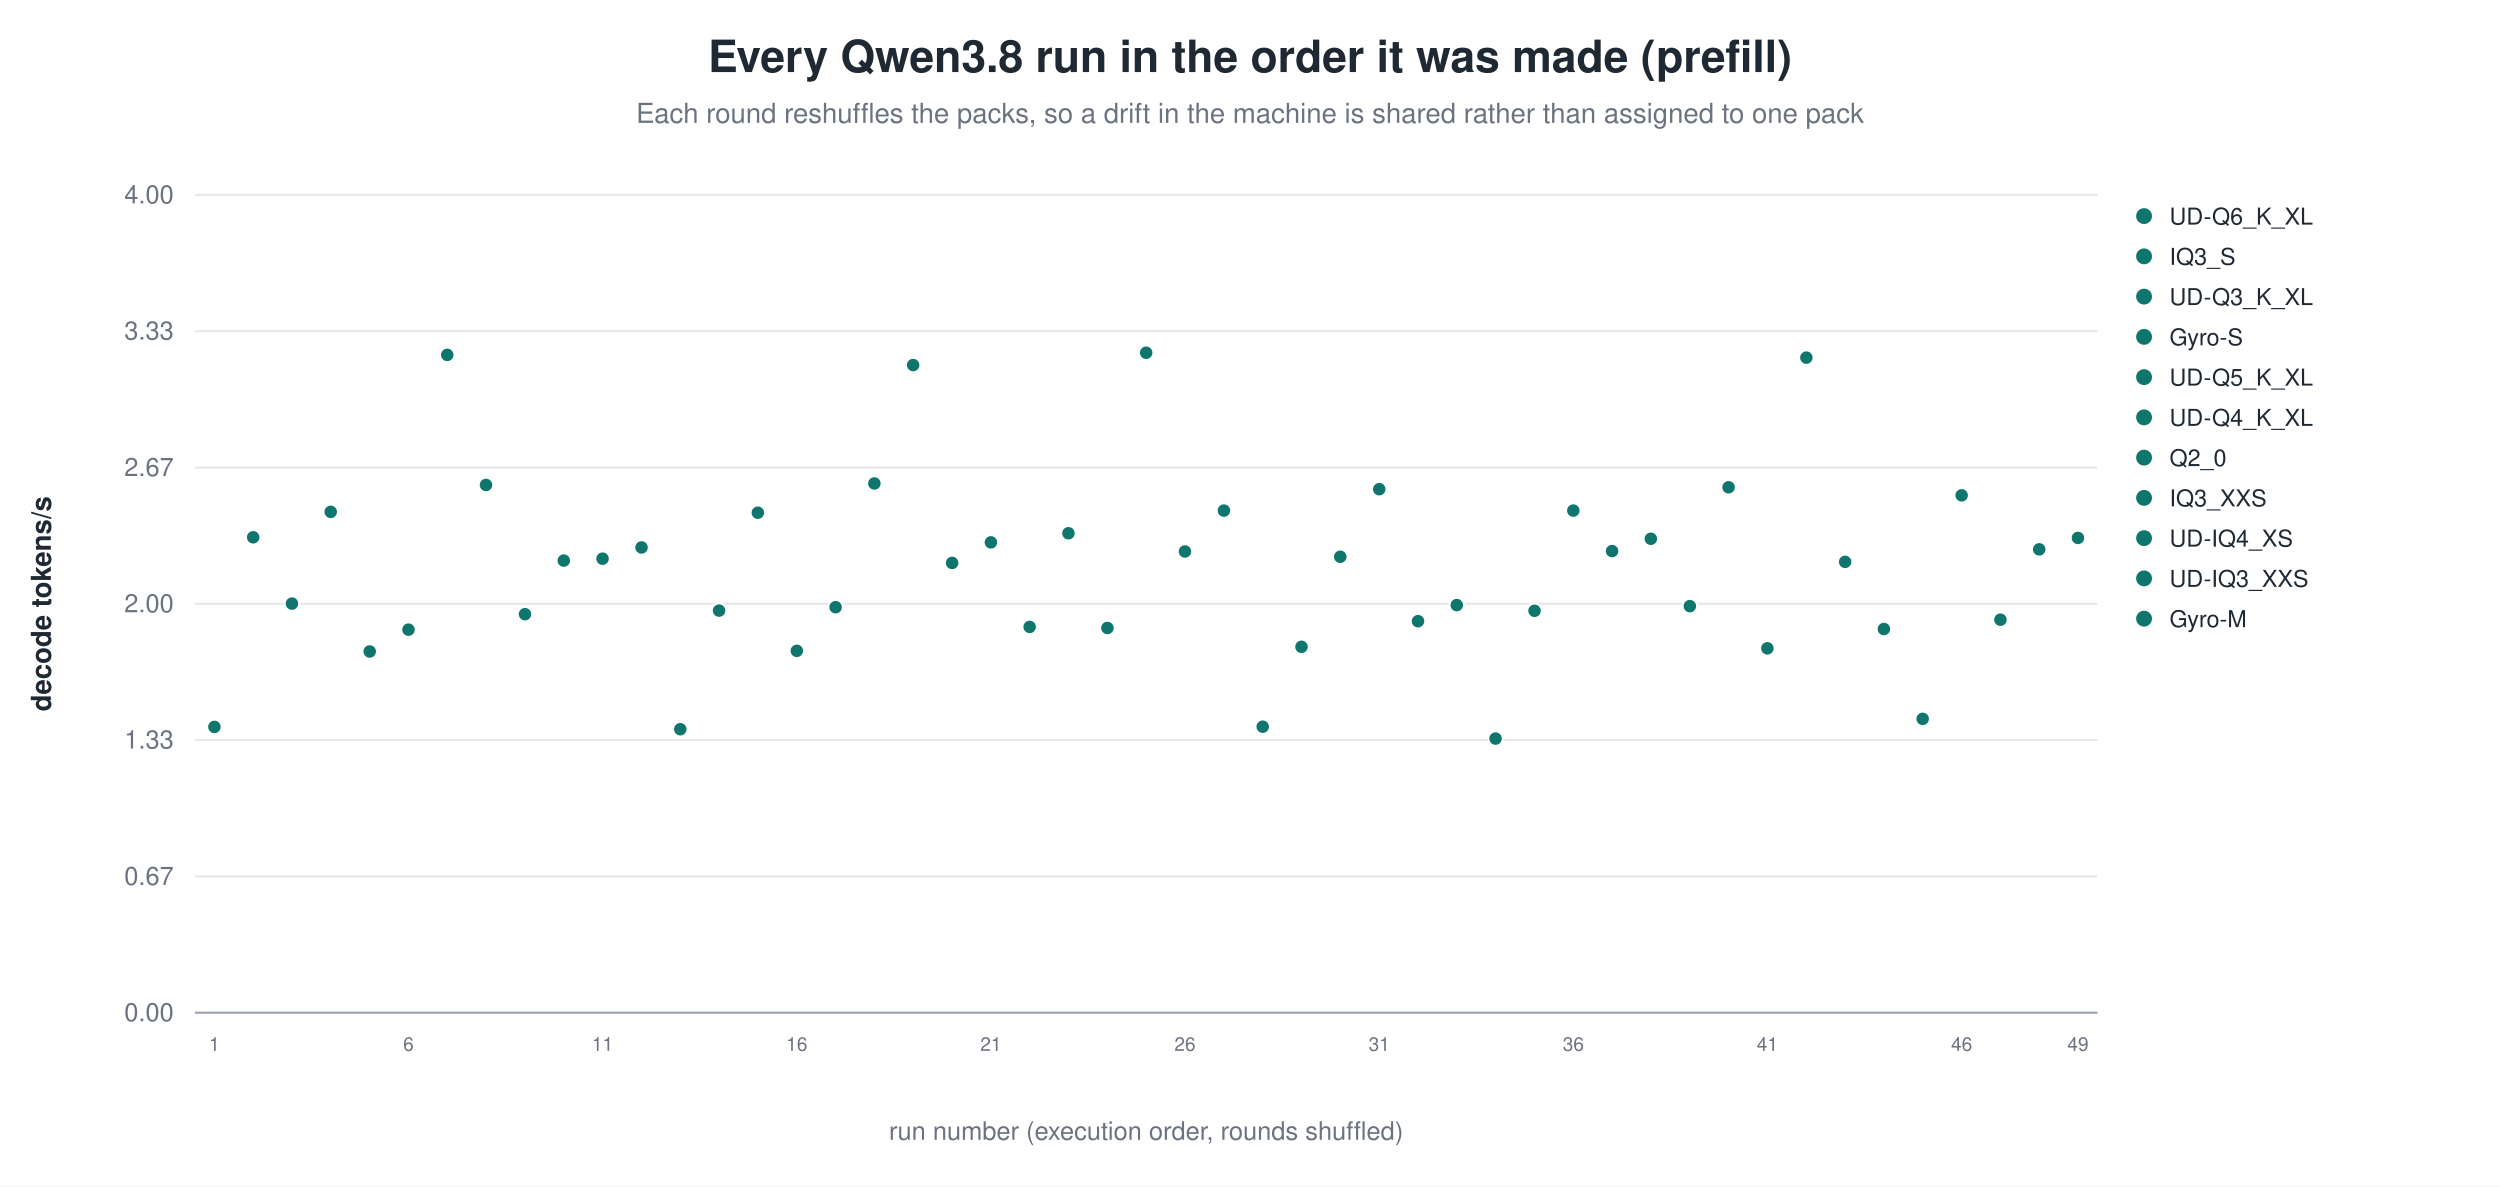
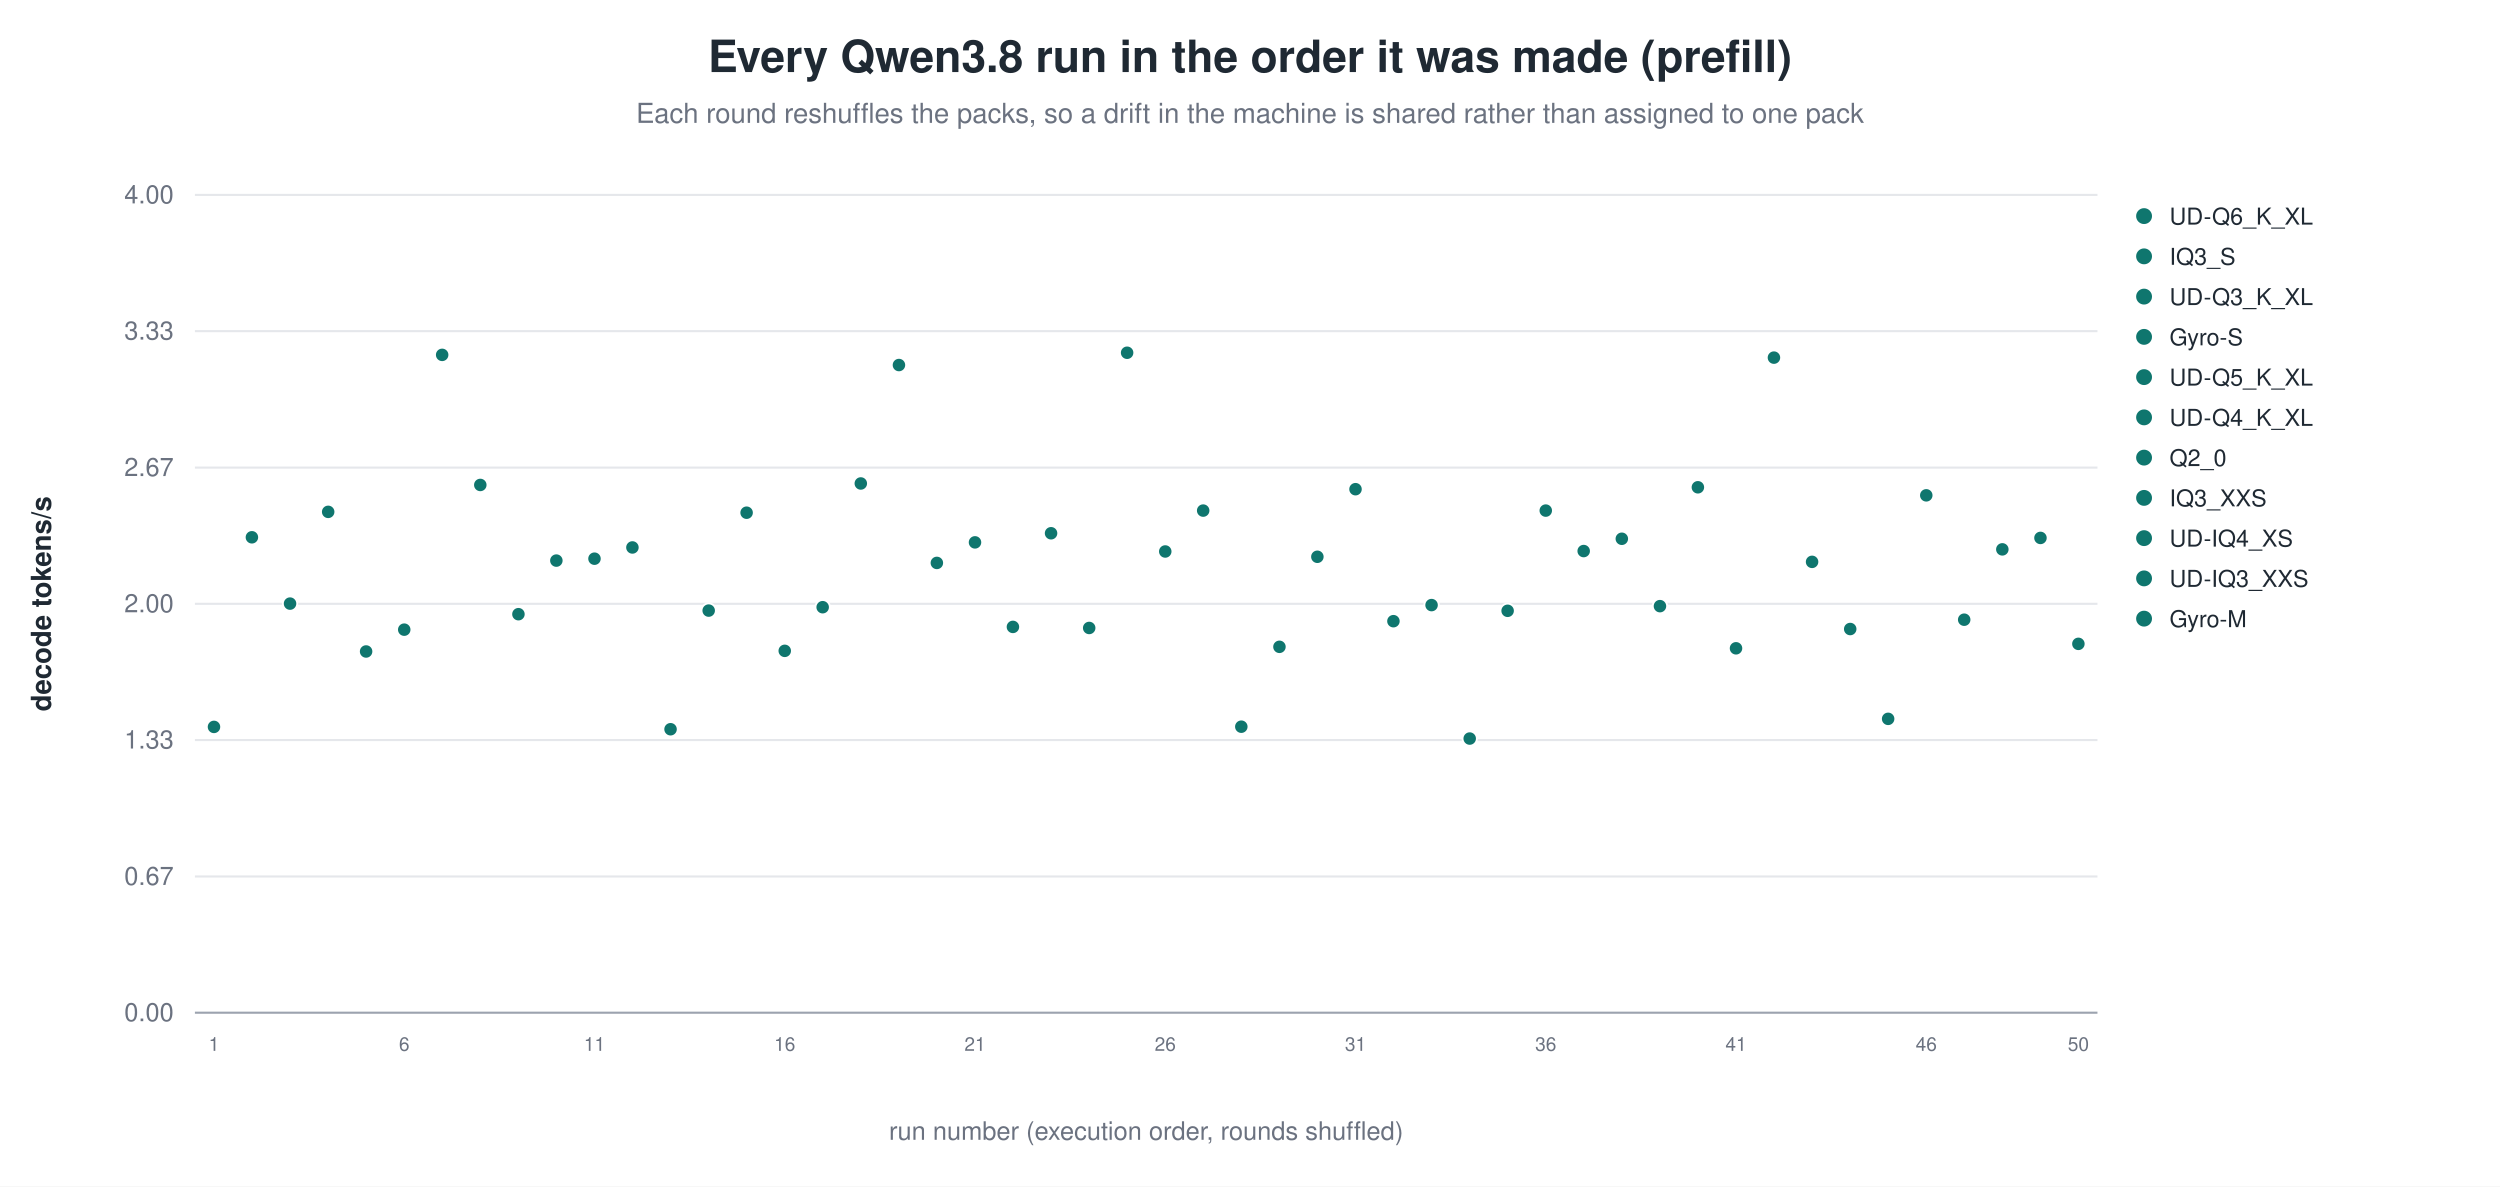
<svg xmlns="http://www.w3.org/2000/svg" width="1180" height="560" viewBox="0 0 1180 560" role="img" aria-label="Every Qwen3.8 run in the order it was made (prefill)">
  <rect width="1180" height="560" fill="white" />
  <text x="590.0" y="34" text-anchor="middle" font-family="Helvetica, Arial, sans-serif" font-size="21" font-weight="600" fill="#1f2933">Every Qwen3.8 run in the order it was made (prefill)</text>
  <text x="590.0" y="58" text-anchor="middle" font-family="Helvetica, Arial, sans-serif" font-size="13" fill="#6b7280">Each round reshuffles the packs, so a drift in the machine is shared rather than assigned to one pack</text>
  <line x1="92.0" y1="478.0" x2="990.0" y2="478.0" stroke="#9ca3af" stroke-width="1.0" />
  <text x="82.0" y="482.0" text-anchor="end" font-family="Helvetica, Arial, sans-serif" font-size="12" fill="#6b7280" font-weight="400">0.00</text>
  <line x1="92.0" y1="413.7" x2="990.0" y2="413.7" stroke="#e5e7eb" stroke-width="1.0" />
  <text x="82.0" y="417.7" text-anchor="end" font-family="Helvetica, Arial, sans-serif" font-size="12" fill="#6b7280" font-weight="400">0.67</text>
  <line x1="92.0" y1="349.3" x2="990.0" y2="349.3" stroke="#e5e7eb" stroke-width="1.0" />
  <text x="82.0" y="353.3" text-anchor="end" font-family="Helvetica, Arial, sans-serif" font-size="12" fill="#6b7280" font-weight="400">1.33</text>
  <line x1="92.0" y1="285.0" x2="990.0" y2="285.0" stroke="#e5e7eb" stroke-width="1.0" />
  <text x="82.0" y="289.0" text-anchor="end" font-family="Helvetica, Arial, sans-serif" font-size="12" fill="#6b7280" font-weight="400">2.00</text>
  <line x1="92.0" y1="220.7" x2="990.0" y2="220.7" stroke="#e5e7eb" stroke-width="1.0" />
  <text x="82.0" y="224.7" text-anchor="end" font-family="Helvetica, Arial, sans-serif" font-size="12" fill="#6b7280" font-weight="400">2.67</text>
  <line x1="92.0" y1="156.3" x2="990.0" y2="156.3" stroke="#e5e7eb" stroke-width="1.0" />
  <text x="82.0" y="160.3" text-anchor="end" font-family="Helvetica, Arial, sans-serif" font-size="12" fill="#6b7280" font-weight="400">3.33</text>
  <line x1="92.0" y1="92.0" x2="990.0" y2="92.0" stroke="#e5e7eb" stroke-width="1.0" />
  <text x="82.0" y="96.0" text-anchor="end" font-family="Helvetica, Arial, sans-serif" font-size="12" fill="#6b7280" font-weight="400">4.00</text>
  <text x="24.0" y="285.0" text-anchor="middle" font-family="Helvetica, Arial, sans-serif" font-size="13" fill="#1f2933" font-weight="600" transform="rotate(-90.0 24.0 285.0)">decode tokens/s</text>
-   <circle cx="101.2" cy="343.1" r="3.4" fill="#0f766e" stroke="white" stroke-width="0.9" opacity="1.00" />
-   <text x="101.2" y="496.0" text-anchor="middle" font-family="Helvetica, Arial, sans-serif" font-size="9" fill="#6b7280" font-weight="400">1</text>
-   <circle cx="119.5" cy="253.6" r="3.4" fill="#0f766e" stroke="white" stroke-width="0.9" opacity="1.00" />
-   <circle cx="137.8" cy="284.9" r="3.4" fill="#0f766e" stroke="white" stroke-width="0.9" opacity="1.00" />
-   <circle cx="156.1" cy="241.6" r="3.4" fill="#0f766e" stroke="white" stroke-width="0.9" opacity="1.00" />
-   <circle cx="174.5" cy="307.5" r="3.4" fill="#0f766e" stroke="white" stroke-width="0.9" opacity="1.00" />
-   <circle cx="192.8" cy="297.2" r="3.4" fill="#0f766e" stroke="white" stroke-width="0.9" opacity="1.00" />
-   <text x="192.8" y="496.0" text-anchor="middle" font-family="Helvetica, Arial, sans-serif" font-size="9" fill="#6b7280" font-weight="400">6</text>
-   <circle cx="211.1" cy="167.5" r="3.4" fill="#0f766e" stroke="white" stroke-width="0.9" opacity="1.00" />
-   <circle cx="229.4" cy="228.9" r="3.4" fill="#0f766e" stroke="white" stroke-width="0.9" opacity="1.00" />
-   <circle cx="247.8" cy="289.9" r="3.4" fill="#0f766e" stroke="white" stroke-width="0.9" opacity="1.00" />
-   <circle cx="266.1" cy="264.6" r="3.4" fill="#0f766e" stroke="white" stroke-width="0.9" opacity="1.00" />
-   <circle cx="284.4" cy="263.7" r="3.4" fill="#0f766e" stroke="white" stroke-width="0.9" opacity="1.00" />
-   <text x="284.4" y="496.0" text-anchor="middle" font-family="Helvetica, Arial, sans-serif" font-size="9" fill="#6b7280" font-weight="400">11</text>
-   <circle cx="302.8" cy="258.4" r="3.4" fill="#0f766e" stroke="white" stroke-width="0.9" opacity="1.00" />
-   <circle cx="321.1" cy="344.2" r="3.4" fill="#0f766e" stroke="white" stroke-width="0.9" opacity="1.00" />
-   <circle cx="339.4" cy="288.2" r="3.4" fill="#0f766e" stroke="white" stroke-width="0.9" opacity="1.00" />
-   <circle cx="357.7" cy="242.0" r="3.4" fill="#0f766e" stroke="white" stroke-width="0.9" opacity="1.00" />
-   <circle cx="376.1" cy="307.2" r="3.4" fill="#0f766e" stroke="white" stroke-width="0.9" opacity="1.00" />
-   <text x="376.1" y="496.0" text-anchor="middle" font-family="Helvetica, Arial, sans-serif" font-size="9" fill="#6b7280" font-weight="400">16</text>
-   <circle cx="394.4" cy="286.6" r="3.4" fill="#0f766e" stroke="white" stroke-width="0.9" opacity="1.00" />
-   <circle cx="412.7" cy="228.2" r="3.4" fill="#0f766e" stroke="white" stroke-width="0.9" opacity="1.00" />
-   <circle cx="431.0" cy="172.3" r="3.4" fill="#0f766e" stroke="white" stroke-width="0.9" opacity="1.00" />
-   <circle cx="449.4" cy="265.7" r="3.4" fill="#0f766e" stroke="white" stroke-width="0.9" opacity="1.00" />
-   <circle cx="467.7" cy="256.0" r="3.4" fill="#0f766e" stroke="white" stroke-width="0.9" opacity="1.00" />
-   <text x="467.7" y="496.0" text-anchor="middle" font-family="Helvetica, Arial, sans-serif" font-size="9" fill="#6b7280" font-weight="400">21</text>
-   <circle cx="486.0" cy="295.9" r="3.4" fill="#0f766e" stroke="white" stroke-width="0.9" opacity="1.00" />
-   <circle cx="504.3" cy="251.7" r="3.4" fill="#0f766e" stroke="white" stroke-width="0.9" opacity="1.00" />
-   <circle cx="522.7" cy="296.4" r="3.4" fill="#0f766e" stroke="white" stroke-width="0.9" opacity="1.00" />
-   <circle cx="541.0" cy="166.5" r="3.4" fill="#0f766e" stroke="white" stroke-width="0.9" opacity="1.00" />
-   <circle cx="559.3" cy="260.3" r="3.4" fill="#0f766e" stroke="white" stroke-width="0.9" opacity="1.00" />
-   <text x="559.3" y="496.0" text-anchor="middle" font-family="Helvetica, Arial, sans-serif" font-size="9" fill="#6b7280" font-weight="400">26</text>
-   <circle cx="577.7" cy="241.0" r="3.4" fill="#0f766e" stroke="white" stroke-width="0.9" opacity="1.00" />
-   <circle cx="596.0" cy="343.0" r="3.4" fill="#0f766e" stroke="white" stroke-width="0.9" opacity="1.00" />
-   <circle cx="614.3" cy="305.3" r="3.4" fill="#0f766e" stroke="white" stroke-width="0.9" opacity="1.00" />
-   <circle cx="632.6" cy="262.8" r="3.4" fill="#0f766e" stroke="white" stroke-width="0.9" opacity="1.00" />
-   <circle cx="651.0" cy="230.9" r="3.4" fill="#0f766e" stroke="white" stroke-width="0.9" opacity="1.00" />
-   <text x="651.0" y="496.0" text-anchor="middle" font-family="Helvetica, Arial, sans-serif" font-size="9" fill="#6b7280" font-weight="400">31</text>
-   <circle cx="669.3" cy="293.2" r="3.4" fill="#0f766e" stroke="white" stroke-width="0.9" opacity="1.00" />
-   <circle cx="687.6" cy="285.6" r="3.4" fill="#0f766e" stroke="white" stroke-width="0.9" opacity="1.00" />
-   <circle cx="705.9" cy="348.6" r="3.4" fill="#0f766e" stroke="white" stroke-width="0.9" opacity="1.00" />
-   <circle cx="724.3" cy="288.3" r="3.4" fill="#0f766e" stroke="white" stroke-width="0.9" opacity="1.00" />
-   <circle cx="742.6" cy="241.0" r="3.4" fill="#0f766e" stroke="white" stroke-width="0.9" opacity="1.00" />
-   <text x="742.6" y="496.0" text-anchor="middle" font-family="Helvetica, Arial, sans-serif" font-size="9" fill="#6b7280" font-weight="400">36</text>
-   <circle cx="760.9" cy="260.1" r="3.4" fill="#0f766e" stroke="white" stroke-width="0.9" opacity="1.00" />
-   <circle cx="779.2" cy="254.3" r="3.4" fill="#0f766e" stroke="white" stroke-width="0.9" opacity="1.00" />
-   <circle cx="797.6" cy="286.1" r="3.4" fill="#0f766e" stroke="white" stroke-width="0.9" opacity="1.00" />
-   <circle cx="815.9" cy="230.0" r="3.4" fill="#0f766e" stroke="white" stroke-width="0.9" opacity="1.00" />
-   <circle cx="834.2" cy="306.0" r="3.4" fill="#0f766e" stroke="white" stroke-width="0.9" opacity="1.00" />
-   <text x="834.2" y="496.0" text-anchor="middle" font-family="Helvetica, Arial, sans-serif" font-size="9" fill="#6b7280" font-weight="400">41</text>
-   <circle cx="852.6" cy="168.8" r="3.4" fill="#0f766e" stroke="white" stroke-width="0.9" opacity="1.00" />
-   <circle cx="870.9" cy="265.2" r="3.4" fill="#0f766e" stroke="white" stroke-width="0.9" opacity="1.00" />
-   <circle cx="889.2" cy="296.9" r="3.4" fill="#0f766e" stroke="white" stroke-width="0.9" opacity="1.00" />
-   <circle cx="907.5" cy="339.3" r="3.4" fill="#0f766e" stroke="white" stroke-width="0.9" opacity="1.00" />
-   <circle cx="925.9" cy="233.8" r="3.4" fill="#0f766e" stroke="white" stroke-width="0.9" opacity="1.00" />
-   <text x="925.9" y="496.0" text-anchor="middle" font-family="Helvetica, Arial, sans-serif" font-size="9" fill="#6b7280" font-weight="400">46</text>
-   <circle cx="944.2" cy="292.5" r="3.4" fill="#0f766e" stroke="white" stroke-width="0.9" opacity="1.00" />
-   <circle cx="962.5" cy="259.3" r="3.4" fill="#0f766e" stroke="white" stroke-width="0.9" opacity="1.00" />
-   <circle cx="980.8" cy="253.9" r="3.4" fill="#0f766e" stroke="white" stroke-width="0.9" opacity="1.00" />
-   <text x="980.8" y="496.0" text-anchor="middle" font-family="Helvetica, Arial, sans-serif" font-size="9" fill="#6b7280" font-weight="400">49</text>
+   <circle cx="101.0" cy="343.1" r="3.4" fill="#0f766e" stroke="white" stroke-width="0.9" opacity="1.00" />
+   <text x="101.0" y="496.0" text-anchor="middle" font-family="Helvetica, Arial, sans-serif" font-size="9" fill="#6b7280" font-weight="400">1</text>
+   <circle cx="118.9" cy="253.6" r="3.4" fill="#0f766e" stroke="white" stroke-width="0.9" opacity="1.00" />
+   <circle cx="136.9" cy="284.9" r="3.4" fill="#0f766e" stroke="white" stroke-width="0.9" opacity="1.00" />
+   <circle cx="154.9" cy="241.6" r="3.4" fill="#0f766e" stroke="white" stroke-width="0.9" opacity="1.00" />
+   <circle cx="172.8" cy="307.5" r="3.4" fill="#0f766e" stroke="white" stroke-width="0.9" opacity="1.00" />
+   <circle cx="190.8" cy="297.2" r="3.4" fill="#0f766e" stroke="white" stroke-width="0.9" opacity="1.00" />
+   <text x="190.8" y="496.0" text-anchor="middle" font-family="Helvetica, Arial, sans-serif" font-size="9" fill="#6b7280" font-weight="400">6</text>
+   <circle cx="208.7" cy="167.5" r="3.4" fill="#0f766e" stroke="white" stroke-width="0.9" opacity="1.00" />
+   <circle cx="226.7" cy="228.9" r="3.4" fill="#0f766e" stroke="white" stroke-width="0.9" opacity="1.00" />
+   <circle cx="244.7" cy="289.9" r="3.4" fill="#0f766e" stroke="white" stroke-width="0.9" opacity="1.00" />
+   <circle cx="262.6" cy="264.6" r="3.4" fill="#0f766e" stroke="white" stroke-width="0.9" opacity="1.00" />
+   <circle cx="280.6" cy="263.7" r="3.4" fill="#0f766e" stroke="white" stroke-width="0.9" opacity="1.00" />
+   <text x="280.6" y="496.0" text-anchor="middle" font-family="Helvetica, Arial, sans-serif" font-size="9" fill="#6b7280" font-weight="400">11</text>
+   <circle cx="298.5" cy="258.4" r="3.4" fill="#0f766e" stroke="white" stroke-width="0.9" opacity="1.00" />
+   <circle cx="316.5" cy="344.2" r="3.4" fill="#0f766e" stroke="white" stroke-width="0.9" opacity="1.00" />
+   <circle cx="334.5" cy="288.2" r="3.4" fill="#0f766e" stroke="white" stroke-width="0.9" opacity="1.00" />
+   <circle cx="352.4" cy="242.0" r="3.4" fill="#0f766e" stroke="white" stroke-width="0.9" opacity="1.00" />
+   <circle cx="370.4" cy="307.2" r="3.4" fill="#0f766e" stroke="white" stroke-width="0.9" opacity="1.00" />
+   <text x="370.4" y="496.0" text-anchor="middle" font-family="Helvetica, Arial, sans-serif" font-size="9" fill="#6b7280" font-weight="400">16</text>
+   <circle cx="388.3" cy="286.6" r="3.4" fill="#0f766e" stroke="white" stroke-width="0.9" opacity="1.00" />
+   <circle cx="406.3" cy="228.2" r="3.4" fill="#0f766e" stroke="white" stroke-width="0.9" opacity="1.00" />
+   <circle cx="424.3" cy="172.3" r="3.4" fill="#0f766e" stroke="white" stroke-width="0.9" opacity="1.00" />
+   <circle cx="442.2" cy="265.7" r="3.4" fill="#0f766e" stroke="white" stroke-width="0.9" opacity="1.00" />
+   <circle cx="460.2" cy="256.0" r="3.4" fill="#0f766e" stroke="white" stroke-width="0.9" opacity="1.00" />
+   <text x="460.2" y="496.0" text-anchor="middle" font-family="Helvetica, Arial, sans-serif" font-size="9" fill="#6b7280" font-weight="400">21</text>
+   <circle cx="478.1" cy="295.9" r="3.4" fill="#0f766e" stroke="white" stroke-width="0.9" opacity="1.00" />
+   <circle cx="496.1" cy="251.7" r="3.4" fill="#0f766e" stroke="white" stroke-width="0.9" opacity="1.00" />
+   <circle cx="514.1" cy="296.4" r="3.4" fill="#0f766e" stroke="white" stroke-width="0.9" opacity="1.00" />
+   <circle cx="532.0" cy="166.5" r="3.4" fill="#0f766e" stroke="white" stroke-width="0.9" opacity="1.00" />
+   <circle cx="550.0" cy="260.3" r="3.4" fill="#0f766e" stroke="white" stroke-width="0.9" opacity="1.00" />
+   <text x="550.0" y="496.0" text-anchor="middle" font-family="Helvetica, Arial, sans-serif" font-size="9" fill="#6b7280" font-weight="400">26</text>
+   <circle cx="567.9" cy="241.0" r="3.4" fill="#0f766e" stroke="white" stroke-width="0.9" opacity="1.00" />
+   <circle cx="585.9" cy="343.0" r="3.4" fill="#0f766e" stroke="white" stroke-width="0.9" opacity="1.00" />
+   <circle cx="603.9" cy="305.3" r="3.4" fill="#0f766e" stroke="white" stroke-width="0.9" opacity="1.00" />
+   <circle cx="621.8" cy="262.8" r="3.4" fill="#0f766e" stroke="white" stroke-width="0.9" opacity="1.00" />
+   <circle cx="639.8" cy="230.9" r="3.4" fill="#0f766e" stroke="white" stroke-width="0.9" opacity="1.00" />
+   <text x="639.8" y="496.0" text-anchor="middle" font-family="Helvetica, Arial, sans-serif" font-size="9" fill="#6b7280" font-weight="400">31</text>
+   <circle cx="657.7" cy="293.2" r="3.4" fill="#0f766e" stroke="white" stroke-width="0.9" opacity="1.00" />
+   <circle cx="675.7" cy="285.6" r="3.4" fill="#0f766e" stroke="white" stroke-width="0.9" opacity="1.00" />
+   <circle cx="693.7" cy="348.6" r="3.4" fill="#0f766e" stroke="white" stroke-width="0.9" opacity="1.00" />
+   <circle cx="711.6" cy="288.3" r="3.4" fill="#0f766e" stroke="white" stroke-width="0.9" opacity="1.00" />
+   <circle cx="729.6" cy="241.0" r="3.4" fill="#0f766e" stroke="white" stroke-width="0.9" opacity="1.00" />
+   <text x="729.6" y="496.0" text-anchor="middle" font-family="Helvetica, Arial, sans-serif" font-size="9" fill="#6b7280" font-weight="400">36</text>
+   <circle cx="747.5" cy="260.1" r="3.4" fill="#0f766e" stroke="white" stroke-width="0.9" opacity="1.00" />
+   <circle cx="765.5" cy="254.3" r="3.4" fill="#0f766e" stroke="white" stroke-width="0.9" opacity="1.00" />
+   <circle cx="783.5" cy="286.1" r="3.4" fill="#0f766e" stroke="white" stroke-width="0.9" opacity="1.00" />
+   <circle cx="801.4" cy="230.0" r="3.4" fill="#0f766e" stroke="white" stroke-width="0.9" opacity="1.00" />
+   <circle cx="819.4" cy="306.0" r="3.4" fill="#0f766e" stroke="white" stroke-width="0.9" opacity="1.00" />
+   <text x="819.4" y="496.0" text-anchor="middle" font-family="Helvetica, Arial, sans-serif" font-size="9" fill="#6b7280" font-weight="400">41</text>
+   <circle cx="837.3" cy="168.8" r="3.4" fill="#0f766e" stroke="white" stroke-width="0.9" opacity="1.00" />
+   <circle cx="855.3" cy="265.2" r="3.4" fill="#0f766e" stroke="white" stroke-width="0.9" opacity="1.00" />
+   <circle cx="873.3" cy="296.9" r="3.4" fill="#0f766e" stroke="white" stroke-width="0.9" opacity="1.00" />
+   <circle cx="891.2" cy="339.3" r="3.4" fill="#0f766e" stroke="white" stroke-width="0.9" opacity="1.00" />
+   <circle cx="909.2" cy="233.8" r="3.4" fill="#0f766e" stroke="white" stroke-width="0.9" opacity="1.00" />
+   <text x="909.2" y="496.0" text-anchor="middle" font-family="Helvetica, Arial, sans-serif" font-size="9" fill="#6b7280" font-weight="400">46</text>
+   <circle cx="927.1" cy="292.5" r="3.4" fill="#0f766e" stroke="white" stroke-width="0.9" opacity="1.00" />
+   <circle cx="945.1" cy="259.3" r="3.4" fill="#0f766e" stroke="white" stroke-width="0.9" opacity="1.00" />
+   <circle cx="963.1" cy="253.9" r="3.4" fill="#0f766e" stroke="white" stroke-width="0.9" opacity="1.00" />
+   <circle cx="981.0" cy="303.9" r="3.4" fill="#0f766e" stroke="white" stroke-width="0.9" opacity="1.00" />
+   <text x="981.0" y="496.0" text-anchor="middle" font-family="Helvetica, Arial, sans-serif" font-size="9" fill="#6b7280" font-weight="400">50</text>
  <circle cx="1012.0" cy="102.0" r="4.2" fill="#0f766e" stroke="white" stroke-width="0.9" opacity="1.00" />
  <text x="1024.0" y="106.0" text-anchor="start" font-family="Helvetica, Arial, sans-serif" font-size="11" fill="#1f2933" font-weight="400">UD-Q6_K_XL</text>
  <circle cx="1012.0" cy="121.0" r="4.2" fill="#0f766e" stroke="white" stroke-width="0.9" opacity="1.00" />
  <text x="1024.0" y="125.0" text-anchor="start" font-family="Helvetica, Arial, sans-serif" font-size="11" fill="#1f2933" font-weight="400">IQ3_S</text>
  <circle cx="1012.0" cy="140.0" r="4.2" fill="#0f766e" stroke="white" stroke-width="0.9" opacity="1.00" />
  <text x="1024.0" y="144.0" text-anchor="start" font-family="Helvetica, Arial, sans-serif" font-size="11" fill="#1f2933" font-weight="400">UD-Q3_K_XL</text>
  <circle cx="1012.0" cy="159.0" r="4.2" fill="#0f766e" stroke="white" stroke-width="0.9" opacity="1.00" />
  <text x="1024.0" y="163.0" text-anchor="start" font-family="Helvetica, Arial, sans-serif" font-size="11" fill="#1f2933" font-weight="400">Gyro-S</text>
  <circle cx="1012.0" cy="178.0" r="4.2" fill="#0f766e" stroke="white" stroke-width="0.9" opacity="1.00" />
  <text x="1024.0" y="182.0" text-anchor="start" font-family="Helvetica, Arial, sans-serif" font-size="11" fill="#1f2933" font-weight="400">UD-Q5_K_XL</text>
  <circle cx="1012.0" cy="197.0" r="4.2" fill="#0f766e" stroke="white" stroke-width="0.9" opacity="1.00" />
  <text x="1024.0" y="201.0" text-anchor="start" font-family="Helvetica, Arial, sans-serif" font-size="11" fill="#1f2933" font-weight="400">UD-Q4_K_XL</text>
  <circle cx="1012.0" cy="216.0" r="4.2" fill="#0f766e" stroke="white" stroke-width="0.9" opacity="1.00" />
  <text x="1024.0" y="220.0" text-anchor="start" font-family="Helvetica, Arial, sans-serif" font-size="11" fill="#1f2933" font-weight="400">Q2_0</text>
  <circle cx="1012.0" cy="235.0" r="4.2" fill="#0f766e" stroke="white" stroke-width="0.9" opacity="1.00" />
  <text x="1024.0" y="239.0" text-anchor="start" font-family="Helvetica, Arial, sans-serif" font-size="11" fill="#1f2933" font-weight="400">IQ3_XXS</text>
  <circle cx="1012.0" cy="254.0" r="4.2" fill="#0f766e" stroke="white" stroke-width="0.9" opacity="1.00" />
  <text x="1024.0" y="258.0" text-anchor="start" font-family="Helvetica, Arial, sans-serif" font-size="11" fill="#1f2933" font-weight="400">UD-IQ4_XS</text>
  <circle cx="1012.0" cy="273.0" r="4.2" fill="#0f766e" stroke="white" stroke-width="0.9" opacity="1.00" />
  <text x="1024.0" y="277.0" text-anchor="start" font-family="Helvetica, Arial, sans-serif" font-size="11" fill="#1f2933" font-weight="400">UD-IQ3_XXS</text>
  <circle cx="1012.0" cy="292.0" r="4.2" fill="#0f766e" stroke="white" stroke-width="0.9" opacity="1.00" />
  <text x="1024.0" y="296.0" text-anchor="start" font-family="Helvetica, Arial, sans-serif" font-size="11" fill="#1f2933" font-weight="400">Gyro-M</text>
  <text x="541.0" y="538.0" text-anchor="middle" font-family="Helvetica, Arial, sans-serif" font-size="12" fill="#6b7280" font-weight="400">run number (execution order, rounds shuffled)</text>
</svg>
